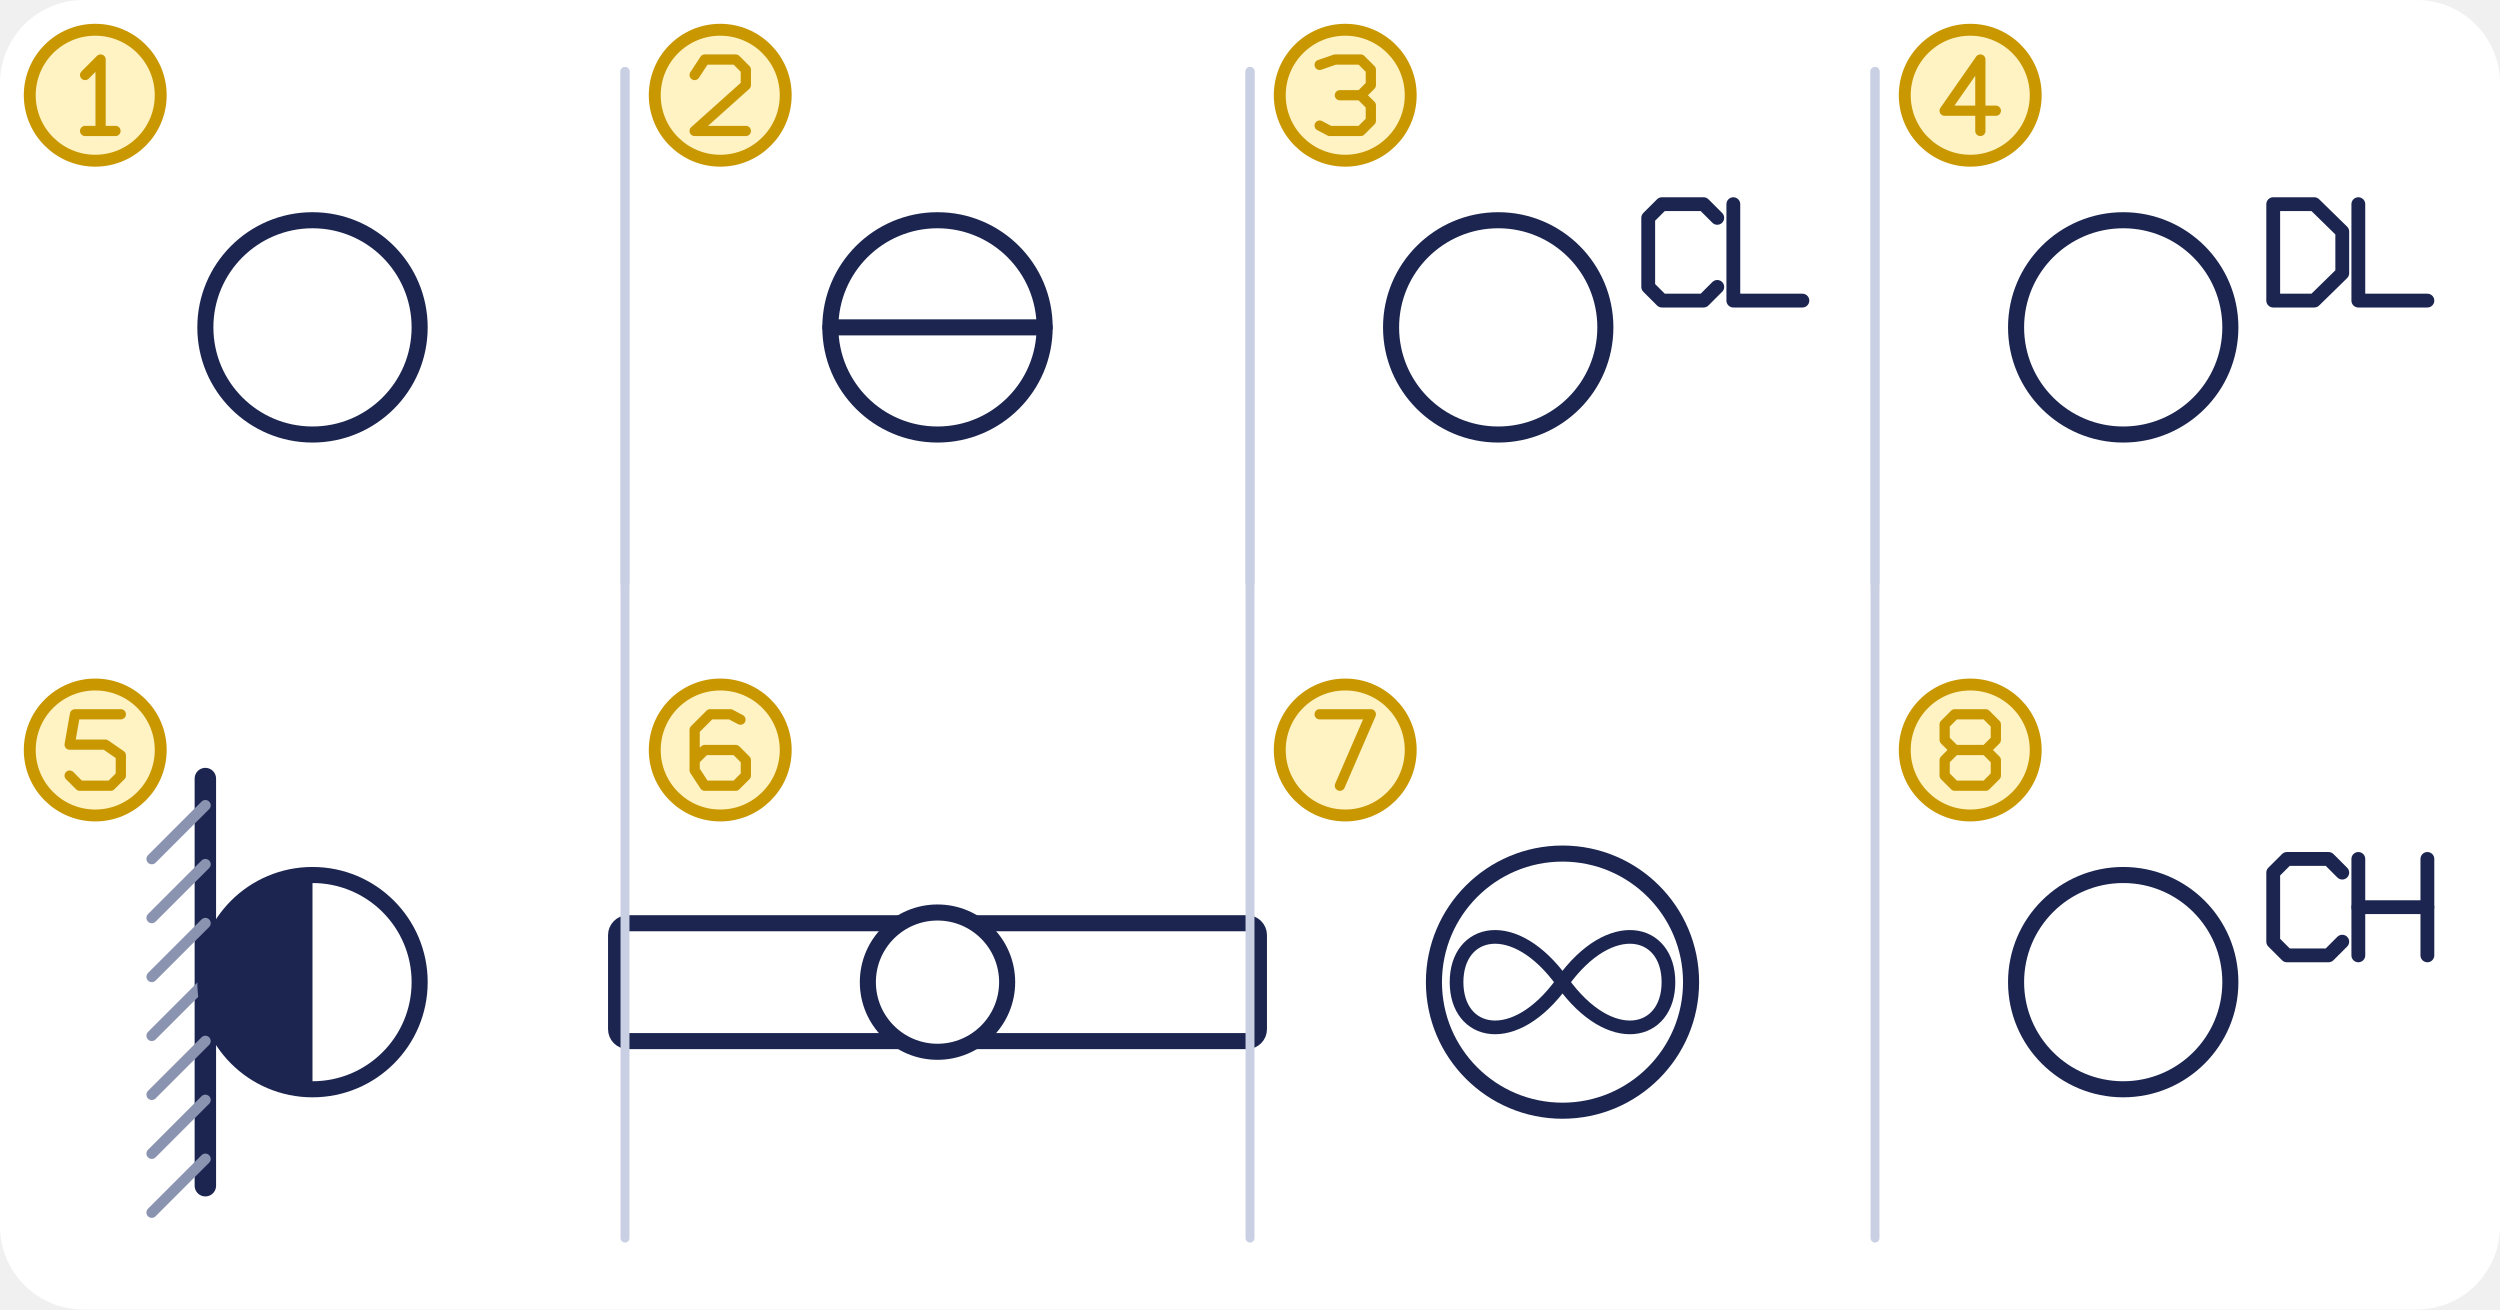
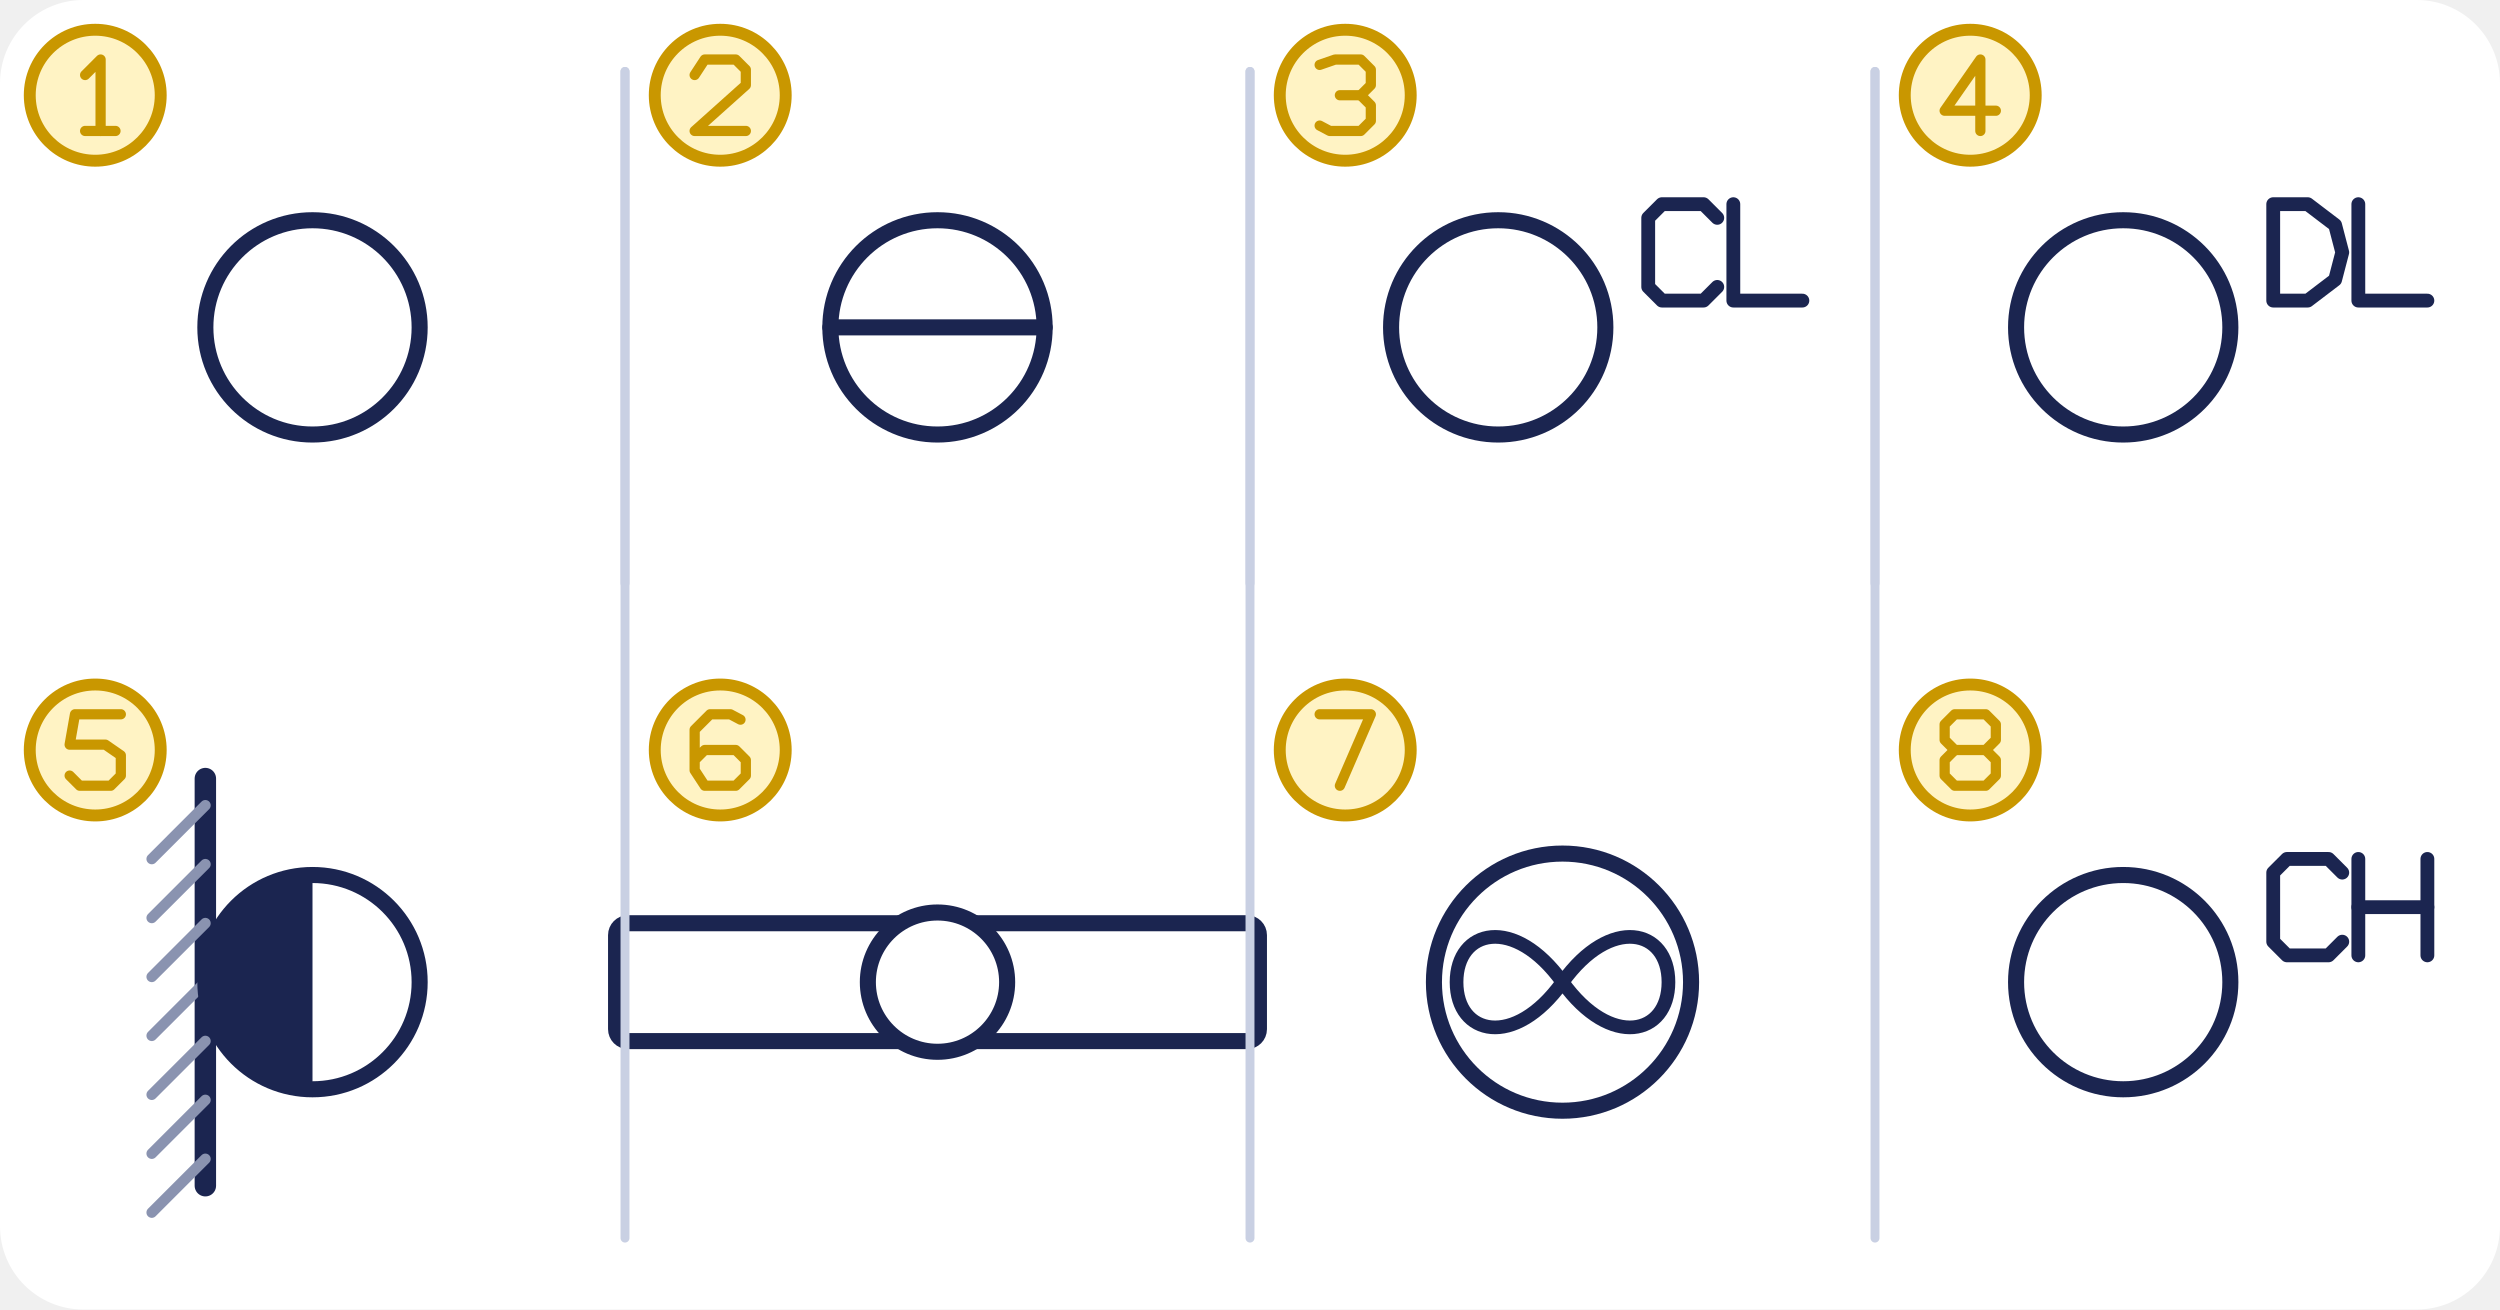
<svg xmlns="http://www.w3.org/2000/svg" viewBox="0 0 420 220" width="420" height="220">
  <rect x="0" y="0" width="420" height="220" rx="14" fill="#FFFFFF" />
  <circle cx="52.5" cy="55.0" r="18.0" fill="#FFFFFF" stroke="#1B2550" stroke-width="2.7" />
  <circle cx="157.5" cy="55.0" r="18.0" fill="#FFFFFF" stroke="#1B2550" stroke-width="2.7" />
  <line x1="139.5" y1="55.0" x2="175.5" y2="55.0" stroke="#1B2550" stroke-width="2.7" stroke-linecap="round" />
  <line x1="105.0" y1="12.0" x2="105.0" y2="98.0" stroke="#C9D0E3" stroke-width="1.5" stroke-linecap="round" />
  <circle cx="251.7" cy="55.0" r="18.0" fill="#FFFFFF" stroke="#1B2550" stroke-width="2.7" />
  <polyline points="288.5,36.6 286.2,34.3 279.2,34.3 276.9,36.6 276.9,48.2 279.2,50.5 286.2,50.5 288.5,48.2" fill="none" stroke="#1B2550" stroke-width="2.32" stroke-linecap="round" stroke-linejoin="round" />
  <polyline points="291.2,34.3 291.2,50.5 302.8,50.5" fill="none" stroke="#1B2550" stroke-width="2.32" stroke-linecap="round" stroke-linejoin="round" />
  <line x1="210.0" y1="12.0" x2="210.0" y2="98.0" stroke="#C9D0E3" stroke-width="1.5" stroke-linecap="round" />
  <circle cx="356.7" cy="55.0" r="18.0" fill="#FFFFFF" stroke="#1B2550" stroke-width="2.7" />
-   <polyline points="381.9,34.3 381.9,50.5 388.8,50.5 393.5,45.9 393.5,38.9 388.8,34.3 381.9,34.3" fill="none" stroke="#1B2550" stroke-width="2.32" stroke-linecap="round" stroke-linejoin="round" />
+   <polyline points="381.9,34.3 381.9,50.5 387.7,50.5 392.3,47.0 393.5,42.4 392.3,37.8 387.7,34.3 381.9,34.3" fill="none" stroke="#1B2550" stroke-width="2.32" stroke-linecap="round" stroke-linejoin="round" />
  <polyline points="396.2,34.3 396.2,50.5 407.8,50.5" fill="none" stroke="#1B2550" stroke-width="2.32" stroke-linecap="round" stroke-linejoin="round" />
  <line x1="315.0" y1="12.0" x2="315.0" y2="98.0" stroke="#C9D0E3" stroke-width="1.5" stroke-linecap="round" />
  <line x1="34.5" y1="130.8" x2="34.5" y2="199.2" stroke="#1B2550" stroke-width="3.6" stroke-linecap="round" />
  <line x1="34.5" y1="135.3" x2="25.5" y2="144.3" stroke="#8A93B0" stroke-width="1.8" stroke-linecap="round" />
  <line x1="34.5" y1="145.2" x2="25.5" y2="154.2" stroke="#8A93B0" stroke-width="1.8" stroke-linecap="round" />
  <line x1="34.5" y1="155.1" x2="25.5" y2="164.1" stroke="#8A93B0" stroke-width="1.8" stroke-linecap="round" />
  <line x1="34.5" y1="165.0" x2="25.5" y2="174.0" stroke="#8A93B0" stroke-width="1.8" stroke-linecap="round" />
  <line x1="34.5" y1="174.9" x2="25.5" y2="183.9" stroke="#8A93B0" stroke-width="1.8" stroke-linecap="round" />
  <line x1="34.5" y1="184.8" x2="25.5" y2="193.8" stroke="#8A93B0" stroke-width="1.8" stroke-linecap="round" />
  <line x1="34.5" y1="194.7" x2="25.5" y2="203.7" stroke="#8A93B0" stroke-width="1.8" stroke-linecap="round" />
  <circle cx="52.5" cy="165.0" r="18.0" fill="#FFFFFF" stroke="#1B2550" stroke-width="2.7" />
  <path d="M52.5 147.0 A 18.0 18.0 0 0 0 52.5 183.0 Z" fill="#1B2550" />
  <rect x="103.5" y="155.1" width="108.0" height="19.8" rx="2" fill="#FFFFFF" stroke="#1B2550" stroke-width="2.7" />
  <circle cx="157.5" cy="165.0" r="11.7" fill="#FFFFFF" stroke="#1B2550" stroke-width="2.7" />
  <line x1="105.0" y1="12.0" x2="105.0" y2="208.0" stroke="#C9D0E3" stroke-width="1.5" stroke-linecap="round" />
  <circle cx="262.5" cy="165.0" r="21.6" fill="#FFFFFF" stroke="#1B2550" stroke-width="2.7" />
  <path d="M262.5 165.0 C 270.6 153.7 280.3 156.1 280.3 165.0 C 280.3 173.9 270.6 176.3 262.5 165.0 C 254.4 153.7 244.7 156.1 244.7 165.0 C 244.7 173.9 254.4 176.3 262.5 165.0 Z" fill="none" stroke="#1B2550" stroke-width="2.3" />
  <line x1="210.0" y1="12.0" x2="210.0" y2="208.0" stroke="#C9D0E3" stroke-width="1.5" stroke-linecap="round" />
  <circle cx="356.7" cy="165.0" r="18.0" fill="#FFFFFF" stroke="#1B2550" stroke-width="2.7" />
  <polyline points="393.5,146.6 391.2,144.3 384.2,144.3 381.9,146.6 381.9,158.2 384.2,160.5 391.2,160.5 393.5,158.2" fill="none" stroke="#1B2550" stroke-width="2.32" stroke-linecap="round" stroke-linejoin="round" />
  <polyline points="396.2,144.3 396.2,160.5" fill="none" stroke="#1B2550" stroke-width="2.32" stroke-linecap="round" stroke-linejoin="round" />
  <polyline points="407.8,144.3 407.8,160.5" fill="none" stroke="#1B2550" stroke-width="2.32" stroke-linecap="round" stroke-linejoin="round" />
  <polyline points="396.2,152.4 407.8,152.4" fill="none" stroke="#1B2550" stroke-width="2.32" stroke-linecap="round" stroke-linejoin="round" />
  <line x1="315.0" y1="12.0" x2="315.0" y2="208.0" stroke="#C9D0E3" stroke-width="1.5" stroke-linecap="round" />
  <circle cx="16.0" cy="16.0" r="11.0" fill="#FFF3C4" stroke="#C99700" stroke-width="2" />
  <polyline points="14.3,12.6 16.9,10.0 16.9,22.0" fill="none" stroke="#C99700" stroke-width="1.72" stroke-linecap="round" stroke-linejoin="round" />
  <polyline points="14.3,22.0 19.4,22.0" fill="none" stroke="#C99700" stroke-width="1.72" stroke-linecap="round" stroke-linejoin="round" />
  <circle cx="121.0" cy="16.0" r="11.0" fill="#FFF3C4" stroke="#C99700" stroke-width="2" />
  <polyline points="116.7,12.6 118.4,10.0 123.6,10.0 125.3,11.7 125.3,14.3 116.7,22.0 125.3,22.0" fill="none" stroke="#C99700" stroke-width="1.72" stroke-linecap="round" stroke-linejoin="round" />
  <circle cx="226.0" cy="16.0" r="11.0" fill="#FFF3C4" stroke="#C99700" stroke-width="2" />
  <polyline points="221.7,10.9 224.3,10.0 228.6,10.0 230.3,11.7 230.3,14.3 228.6,16.0 225.1,16.0" fill="none" stroke="#C99700" stroke-width="1.72" stroke-linecap="round" stroke-linejoin="round" />
  <polyline points="228.6,16.0 230.3,17.7 230.3,20.3 228.6,22.0 223.4,22.0 221.7,21.1" fill="none" stroke="#C99700" stroke-width="1.72" stroke-linecap="round" stroke-linejoin="round" />
  <circle cx="331.0" cy="16.0" r="11.0" fill="#FFF3C4" stroke="#C99700" stroke-width="2" />
  <polyline points="332.7,22.0 332.7,10.0 326.7,18.6 335.3,18.6" fill="none" stroke="#C99700" stroke-width="1.72" stroke-linecap="round" stroke-linejoin="round" />
  <circle cx="16.0" cy="126.0" r="11.0" fill="#FFF3C4" stroke="#C99700" stroke-width="2" />
  <polyline points="20.3,120.0 12.6,120.0 11.7,125.1 17.7,125.1 20.3,126.9 20.3,130.3 18.6,132.0 13.4,132.0 11.7,130.3" fill="none" stroke="#C99700" stroke-width="1.72" stroke-linecap="round" stroke-linejoin="round" />
  <circle cx="121.0" cy="126.0" r="11.0" fill="#FFF3C4" stroke="#C99700" stroke-width="2" />
  <polyline points="124.4,120.9 122.7,120.0 119.3,120.0 116.7,122.6 116.7,129.4 118.4,132.0 123.6,132.0 125.3,130.3 125.3,127.7 123.6,126.0 118.4,126.0 116.7,127.7" fill="none" stroke="#C99700" stroke-width="1.72" stroke-linecap="round" stroke-linejoin="round" />
  <circle cx="226.0" cy="126.0" r="11.0" fill="#FFF3C4" stroke="#C99700" stroke-width="2" />
  <polyline points="221.7,120.0 230.3,120.0 225.1,132.0" fill="none" stroke="#C99700" stroke-width="1.72" stroke-linecap="round" stroke-linejoin="round" />
  <circle cx="331.0" cy="126.0" r="11.0" fill="#FFF3C4" stroke="#C99700" stroke-width="2" />
  <polyline points="328.4,120.0 333.6,120.0 335.3,121.7 335.3,124.3 333.6,126.0 328.4,126.0 326.7,124.3 326.7,121.7 328.4,120.0" fill="none" stroke="#C99700" stroke-width="1.72" stroke-linecap="round" stroke-linejoin="round" />
  <polyline points="328.4,126.0 326.7,127.7 326.7,130.3 328.4,132.0 333.6,132.0 335.3,130.3 335.3,127.7 333.6,126.0" fill="none" stroke="#C99700" stroke-width="1.72" stroke-linecap="round" stroke-linejoin="round" />
</svg>
